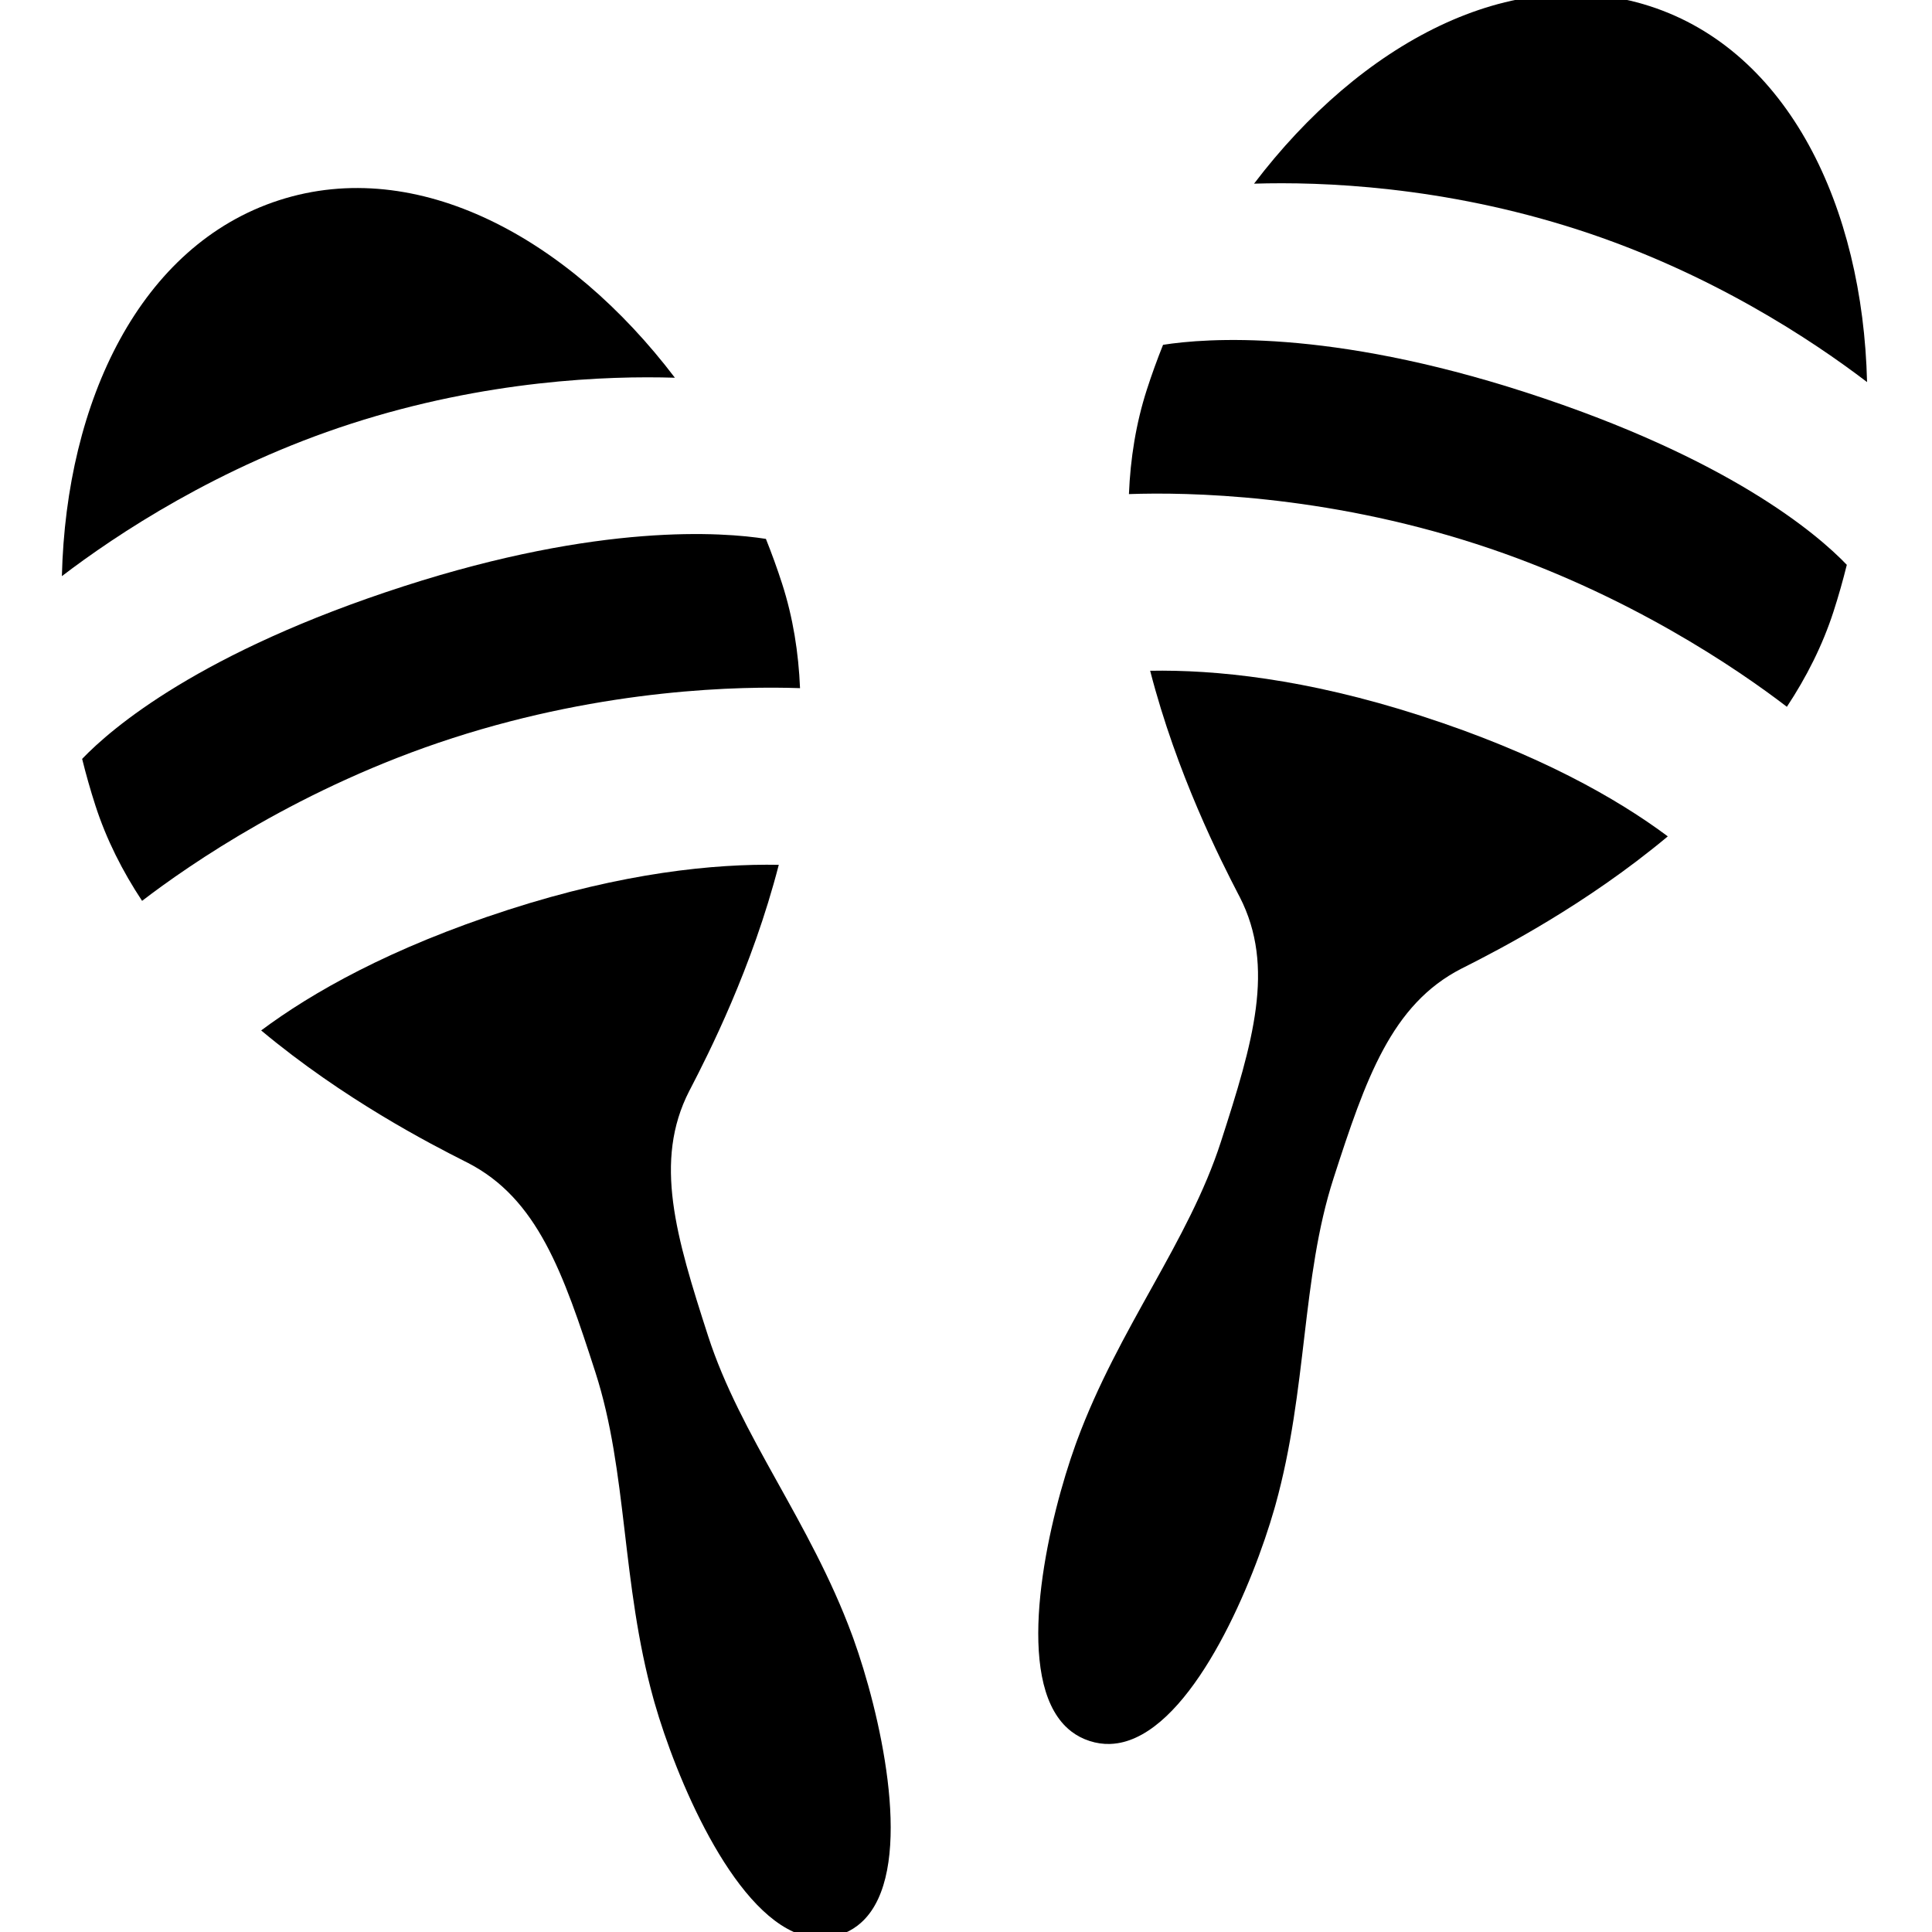
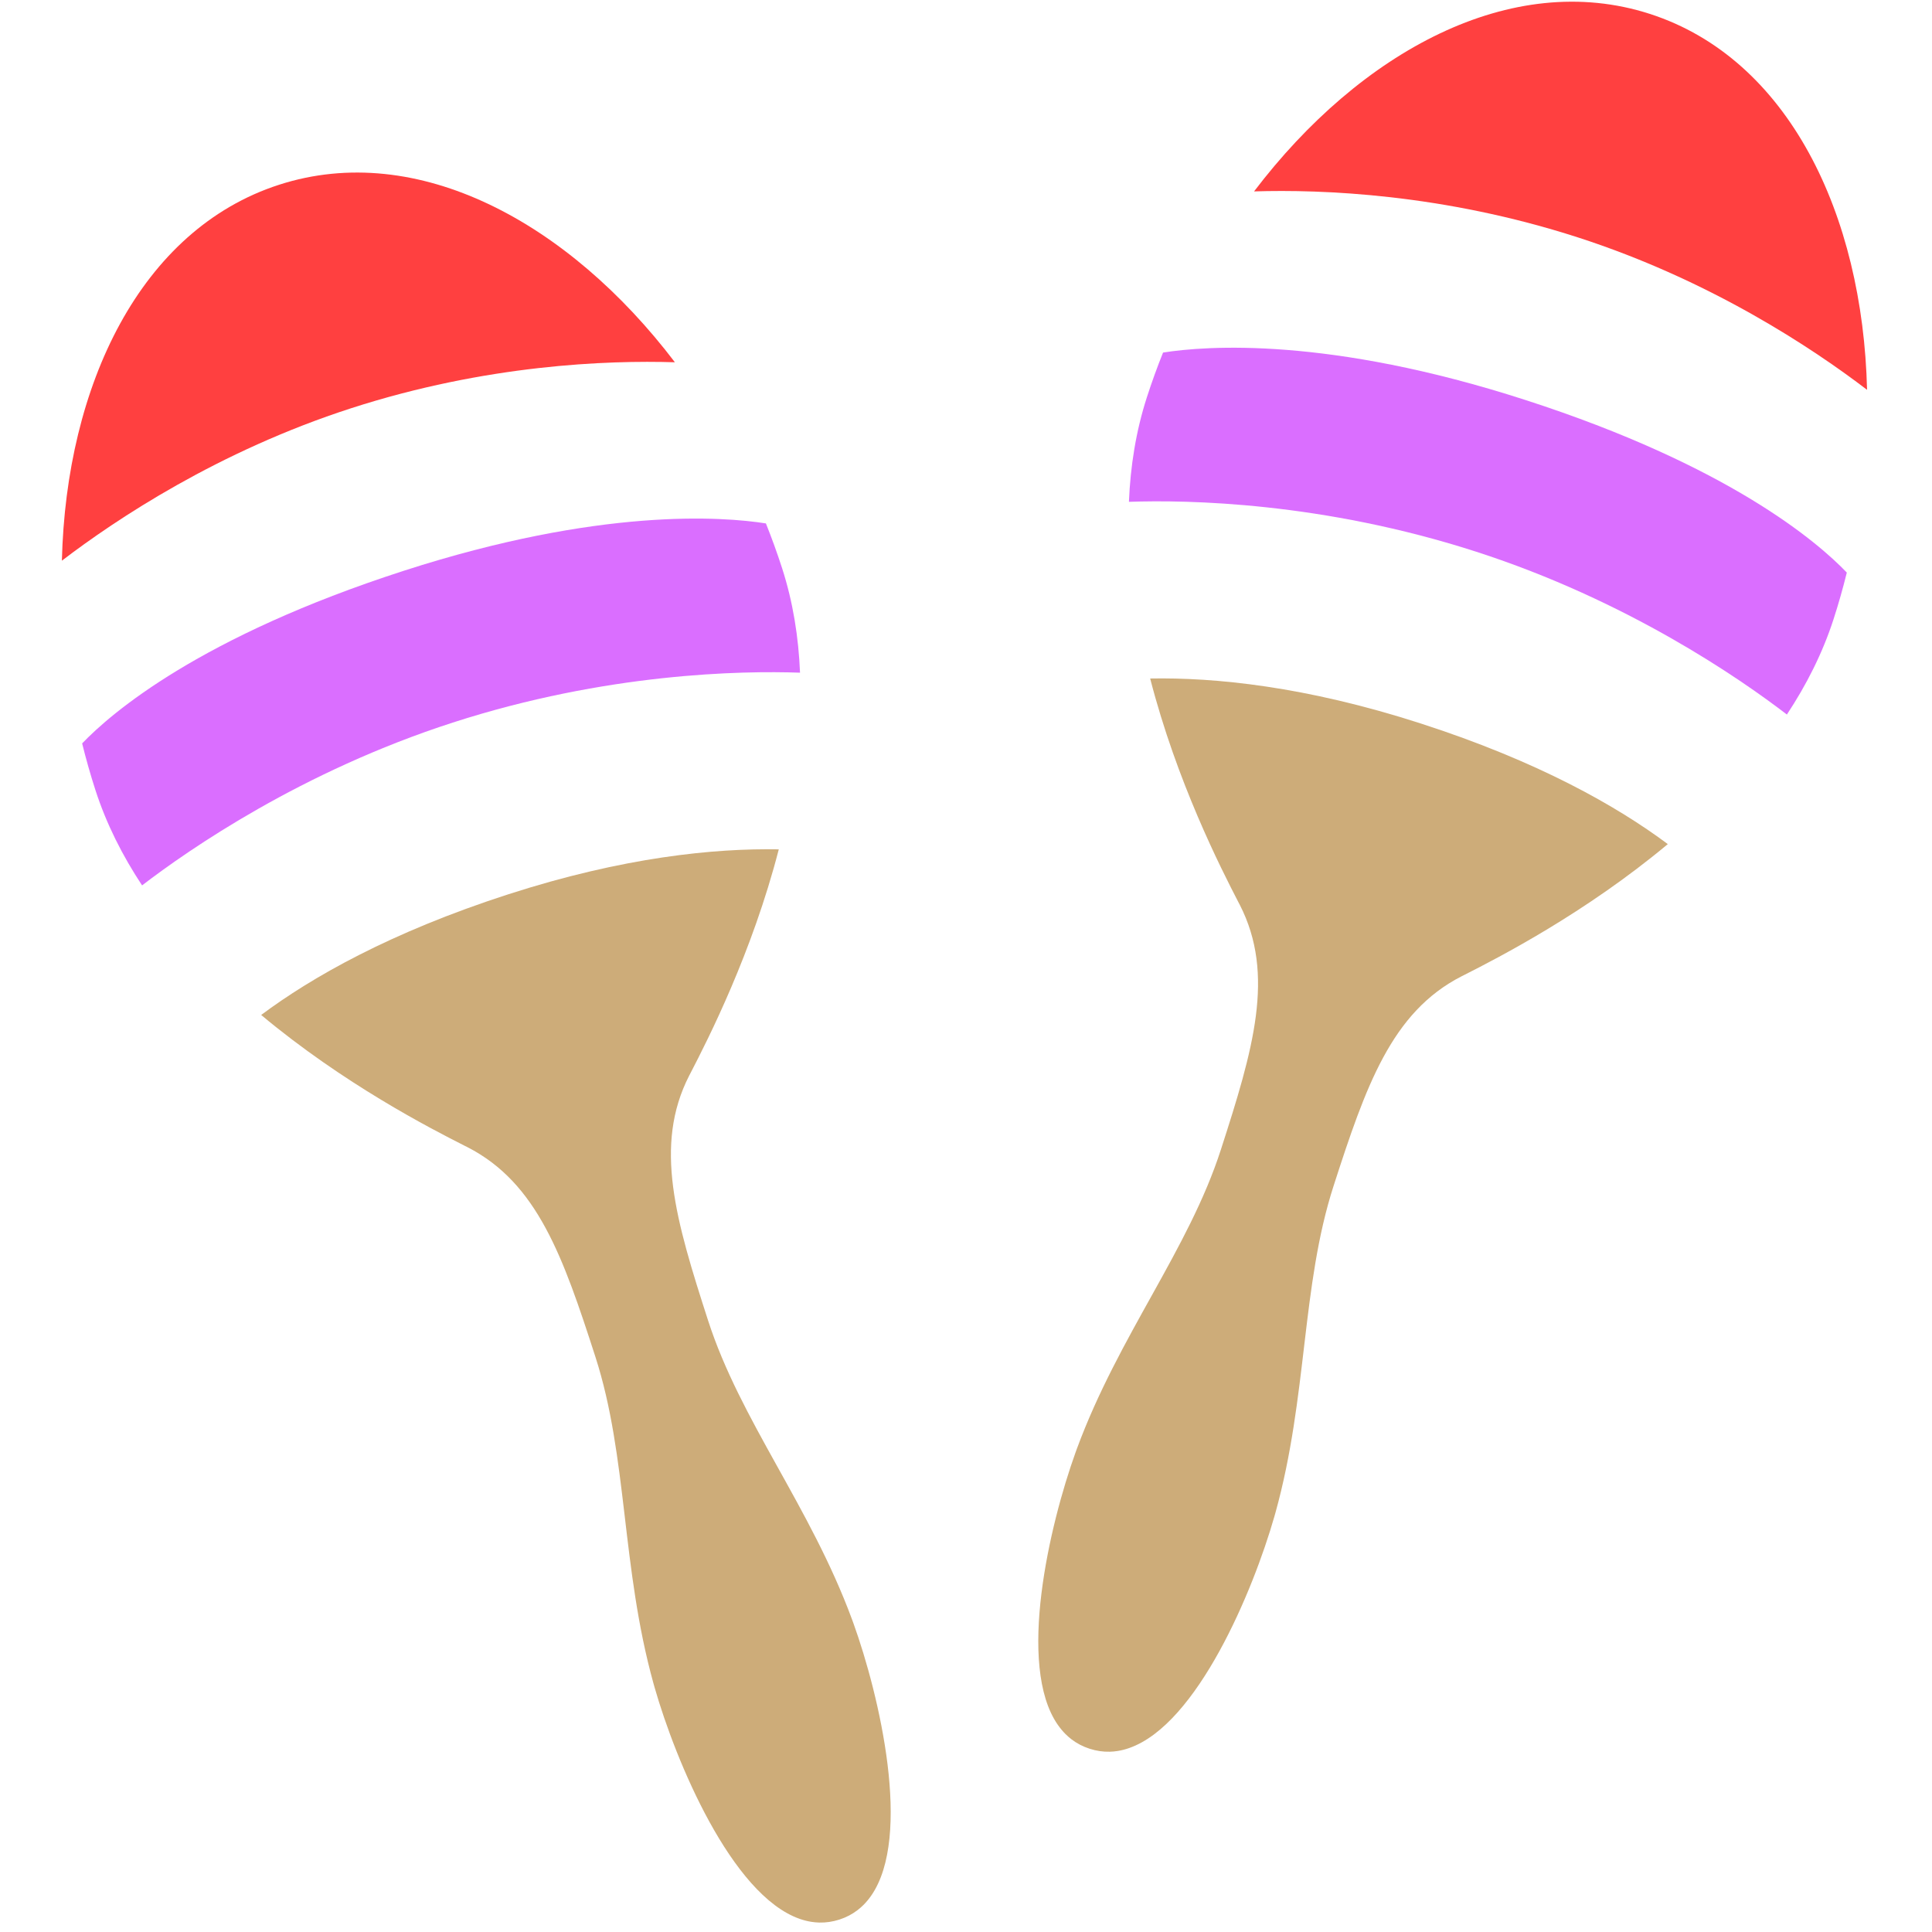
<svg xmlns="http://www.w3.org/2000/svg" version="1.1" id="Layer_1" x="0px" y="0px" width="250px" height="250px" viewBox="0 0 250 250" enable-background="new 0 0 250 250" xml:space="preserve">
-   <g>
-     <path d="M45.454,54.822c17.45-5.635,33.125-6.215,41.876-5.944c-13.728-18.067-33.286-28.759-51.214-22.97   C18.172,31.704,8.56,51.846,8.008,74.553C15.037,69.184,28.264,60.374,45.454,54.822z" />
-     <path d="M10.629,98.2c0.5,2.02,1.069,4.028,1.712,6.018c1.422,4.403,3.513,8.525,6.044,12.353   c6.08-4.665,20.65-14.754,40.205-21.069c19.907-6.429,37.362-6.72,44.933-6.455c-0.188-4.575-0.902-9.131-2.321-13.525   c-0.632-1.958-1.333-3.889-2.094-5.79c-5.568-0.877-21.428-2.085-46.86,6.128C25.898,84.369,14.422,94.243,10.629,98.2z" />
-     <path d="M65.768,117.726c-15.287,4.937-25.437,10.737-31.973,15.612c10.666,8.91,21.886,14.678,26.367,16.945   c0.11,0.057,0.225,0.111,0.332,0.166c9.062,4.639,12.388,14.236,16.55,27.125c4.186,12.961,3.346,27.246,7.513,42.256   c0.048,0.176,0.099,0.354,0.15,0.533c2.74,9.562,9.935,26.826,18.756,29.934c0.5,0.176,1.004,0.307,1.514,0.387   c0.339,0.055,0.681,0.086,1.024,0.096c0.859,0.021,1.73-0.1,2.61-0.383c0.881-0.285,1.659-0.695,2.342-1.217   c0.273-0.209,0.532-0.434,0.775-0.676c0.366-0.363,0.699-0.766,1-1.199c5.339-7.68,1.078-25.891-2.293-35.25   c-0.064-0.176-0.127-0.35-0.19-0.52c-5.401-14.613-14.436-25.709-18.622-38.67c-4.162-12.889-7.079-22.619-2.44-31.682   c0.054-0.107,0.116-0.219,0.172-0.328c2.296-4.436,7.974-15.58,11.419-28.947C92.443,111.757,80.684,112.909,65.768,117.726z" />
-   </g>
-   <g>
-     <path d="M204.152,29.71c-17.45-5.635-33.125-6.216-41.877-5.944C176.003,5.7,195.562-4.993,213.489,0.797   c17.944,5.795,27.557,25.937,28.108,48.645C234.568,44.072,221.343,35.262,204.152,29.71z" />
-     <path d="M238.977,73.088c-0.5,2.02-1.069,4.028-1.712,6.018c-1.422,4.403-3.514,8.525-6.044,12.353   c-6.079-4.665-20.649-14.754-40.205-21.069c-19.907-6.429-37.362-6.72-44.933-6.455c0.188-4.575,0.902-9.131,2.321-13.525   c0.632-1.958,1.333-3.889,2.094-5.79c5.569-0.877,21.429-2.085,46.86,6.128C223.707,59.257,235.185,69.131,238.977,73.088z" />
-     <path d="M183.838,92.614c15.288,4.937,25.438,10.736,31.974,15.612c-10.665,8.909-21.887,14.678-26.367,16.946   c-0.109,0.055-0.226,0.11-0.332,0.165c-9.062,4.638-12.389,14.237-16.551,27.125c-4.185,12.961-3.346,27.244-7.512,42.256   c-0.049,0.176-0.099,0.354-0.151,0.533c-2.739,9.562-9.934,26.826-18.756,29.932c-0.499,0.178-1.004,0.307-1.513,0.389   c-0.34,0.055-0.681,0.086-1.024,0.096c-0.858,0.021-1.73-0.1-2.61-0.385c-0.881-0.283-1.658-0.695-2.342-1.215   c-0.273-0.209-0.531-0.434-0.775-0.676c-0.366-0.365-0.698-0.766-1.001-1.201c-5.339-7.678-1.077-25.889,2.294-35.248   c0.063-0.176,0.126-0.35,0.189-0.52c5.4-14.613,14.436-25.709,18.622-38.67c4.162-12.889,7.078-22.619,2.439-31.682   c-0.054-0.107-0.115-0.219-0.173-0.327c-2.295-4.437-7.973-15.581-11.419-28.948C157.163,86.645,168.922,87.797,183.838,92.614z" />
-   </g>
+   <path fill="#FF4040" d="M45.454,52.82c17.45-5.635,33.125-6.215,41.876-5.944c-13.728-18.067-33.286-28.759-51.214-22.97  C18.172,29.702,8.56,49.844,8.008,72.551C15.037,67.182,28.264,58.372,45.454,52.82z" />
+   <path fill="#DA6EFF" d="M10.629,96.198c0.5,2.02,1.069,4.028,1.712,6.018c1.422,4.403,3.513,8.525,6.044,12.353  c6.08-4.665,20.65-14.754,40.205-21.069c19.907-6.429,37.362-6.72,44.933-6.455c-0.188-4.575-0.902-9.131-2.321-13.525  c-0.632-1.958-1.333-3.889-2.094-5.79c-5.568-0.877-21.428-2.085-46.86,6.128C25.898,82.367,14.422,92.241,10.629,96.198z" />
+   <path fill="#CDAC79" d="M65.768,115.724c-15.287,4.937-25.437,10.737-31.973,15.612c10.666,8.91,21.886,14.678,26.367,16.945  c0.11,0.057,0.225,0.111,0.332,0.166c9.062,4.639,12.388,14.236,16.55,27.125c4.186,12.961,3.346,27.246,7.513,42.256  c0.048,0.176,0.099,0.354,0.15,0.533c2.74,9.562,9.935,26.826,18.756,29.934c0.5,0.176,1.004,0.307,1.514,0.387  c0.339,0.055,0.681,0.086,1.024,0.096c0.859,0.021,1.73-0.1,2.61-0.383c0.881-0.285,1.659-0.692,2.342-1.217  c0.273-0.209,0.532-0.434,0.775-0.676c0.366-0.363,0.699-0.766,1-1.199c5.339-7.68,1.078-25.891-2.293-35.25  c-0.064-0.176-0.127-0.35-0.19-0.52c-5.401-14.613-14.436-25.709-18.622-38.67c-4.162-12.889-7.079-22.619-2.44-31.682  c0.054-0.107,0.116-0.222,0.172-0.328c2.296-4.438,7.974-15.583,11.419-28.947C92.443,109.755,80.684,110.907,65.768,115.724z" />
+   <path fill="#FF4040" d="M204.152,30.711c-17.45-5.635-33.125-6.216-41.877-5.944c13.728-18.066,33.287-28.759,51.214-22.969  c17.944,5.795,27.557,25.937,28.108,48.645C234.568,45.073,221.343,36.263,204.152,30.711z" />
+   <path fill="#DA6EFF" d="M238.977,74.089c-0.5,2.02-1.066,4.028-1.711,6.018c-1.423,4.403-3.515,8.525-6.045,12.353  c-6.078-4.665-20.646-14.754-40.205-21.069c-19.906-6.429-37.361-6.72-44.933-6.455c0.188-4.575,0.901-9.131,2.321-13.525  c0.632-1.958,1.332-3.889,2.094-5.79c5.568-0.877,21.429-2.085,46.859,6.128C223.707,60.258,235.186,70.132,238.977,74.089z" />
+   <path fill="#CDAC79" d="M183.838,93.615c15.288,4.937,25.438,10.736,31.975,15.612c-10.666,8.909-21.888,14.678-26.367,16.946  c-0.107,0.056-0.227,0.11-0.33,0.165c-9.062,4.639-12.391,14.237-16.553,27.125c-4.186,12.961-3.347,27.244-7.513,42.256  c-0.049,0.178-0.099,0.354-0.151,0.533c-2.736,9.562-9.934,26.826-18.756,29.934c-0.498,0.179-1.004,0.308-1.513,0.39  c-0.34,0.055-0.681,0.086-1.024,0.096c-0.855,0.021-1.729-0.101-2.607-0.385c-0.881-0.283-1.658-0.695-2.344-1.216  c-0.271-0.209-0.529-0.436-0.773-0.676c-0.363-0.364-0.695-0.768-1.001-1.201c-5.339-7.678-1.075-25.889,2.294-35.248  c0.062-0.176,0.126-0.352,0.188-0.521c5.4-14.61,14.438-25.709,18.621-38.67c4.162-12.889,7.078-22.618,2.439-31.682  c-0.054-0.107-0.115-0.219-0.173-0.327c-2.295-4.437-7.974-15.581-11.419-28.948C157.163,87.646,168.922,88.798,183.838,93.615z" />
</svg>
